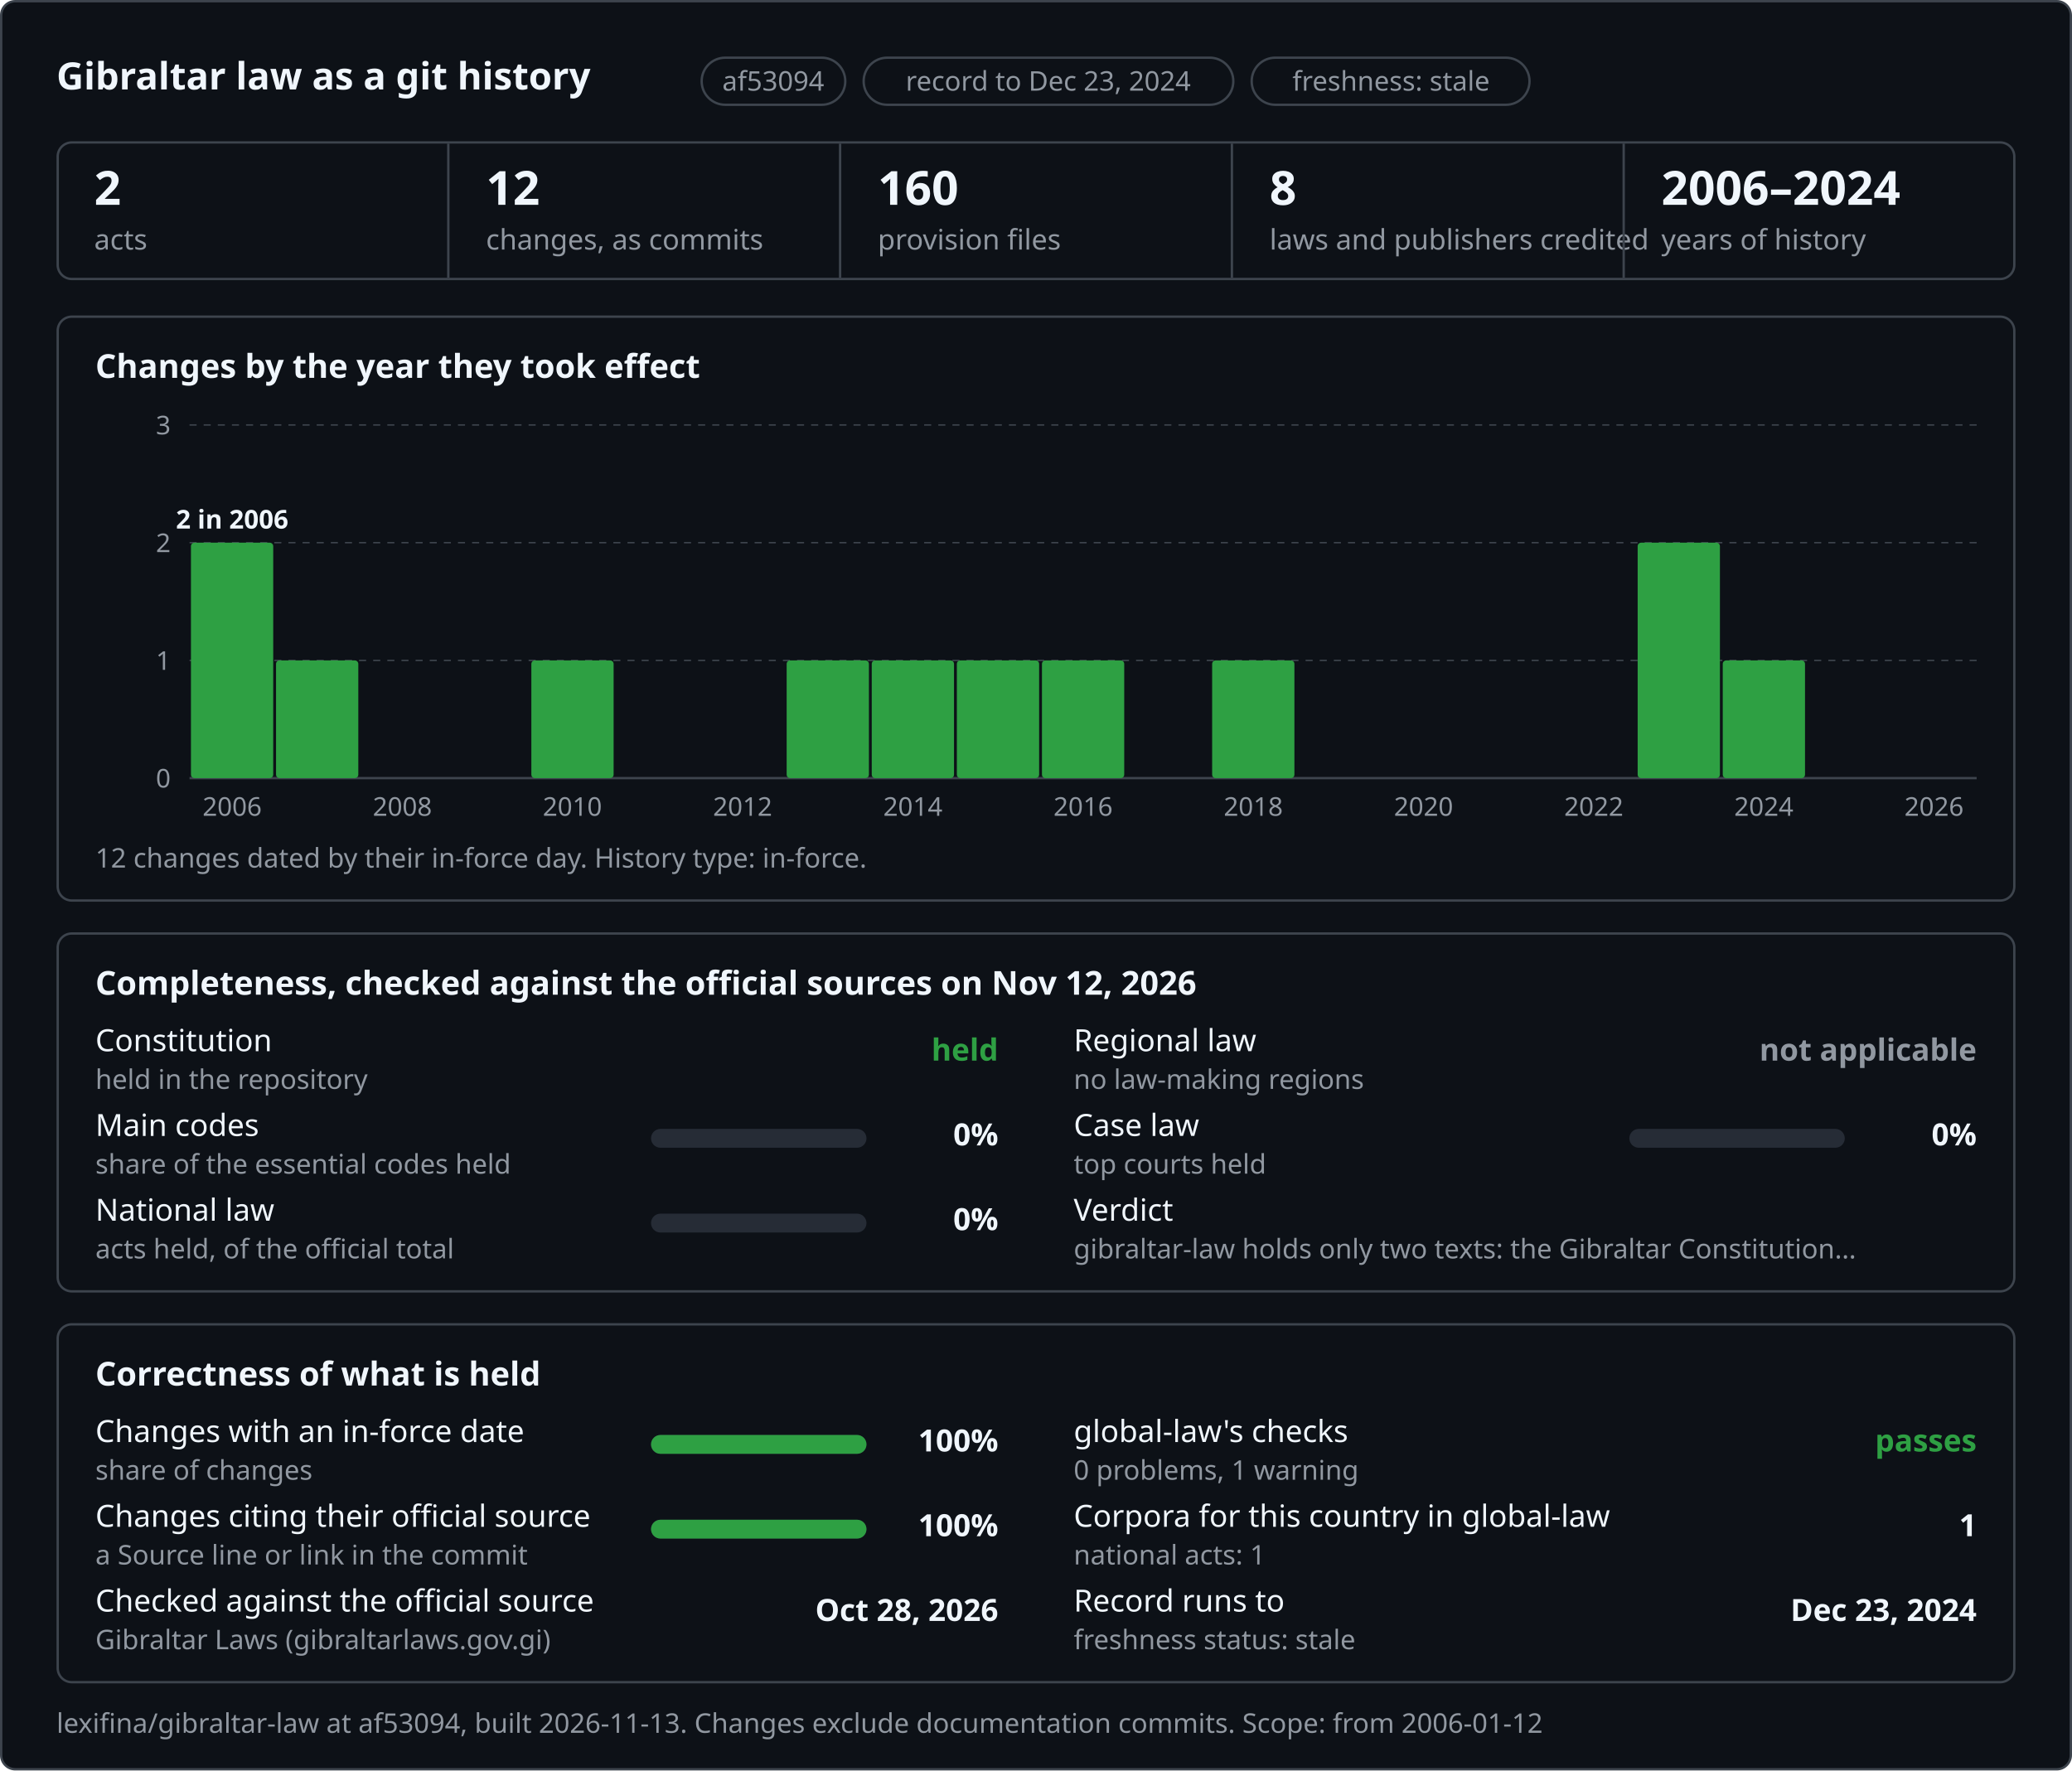
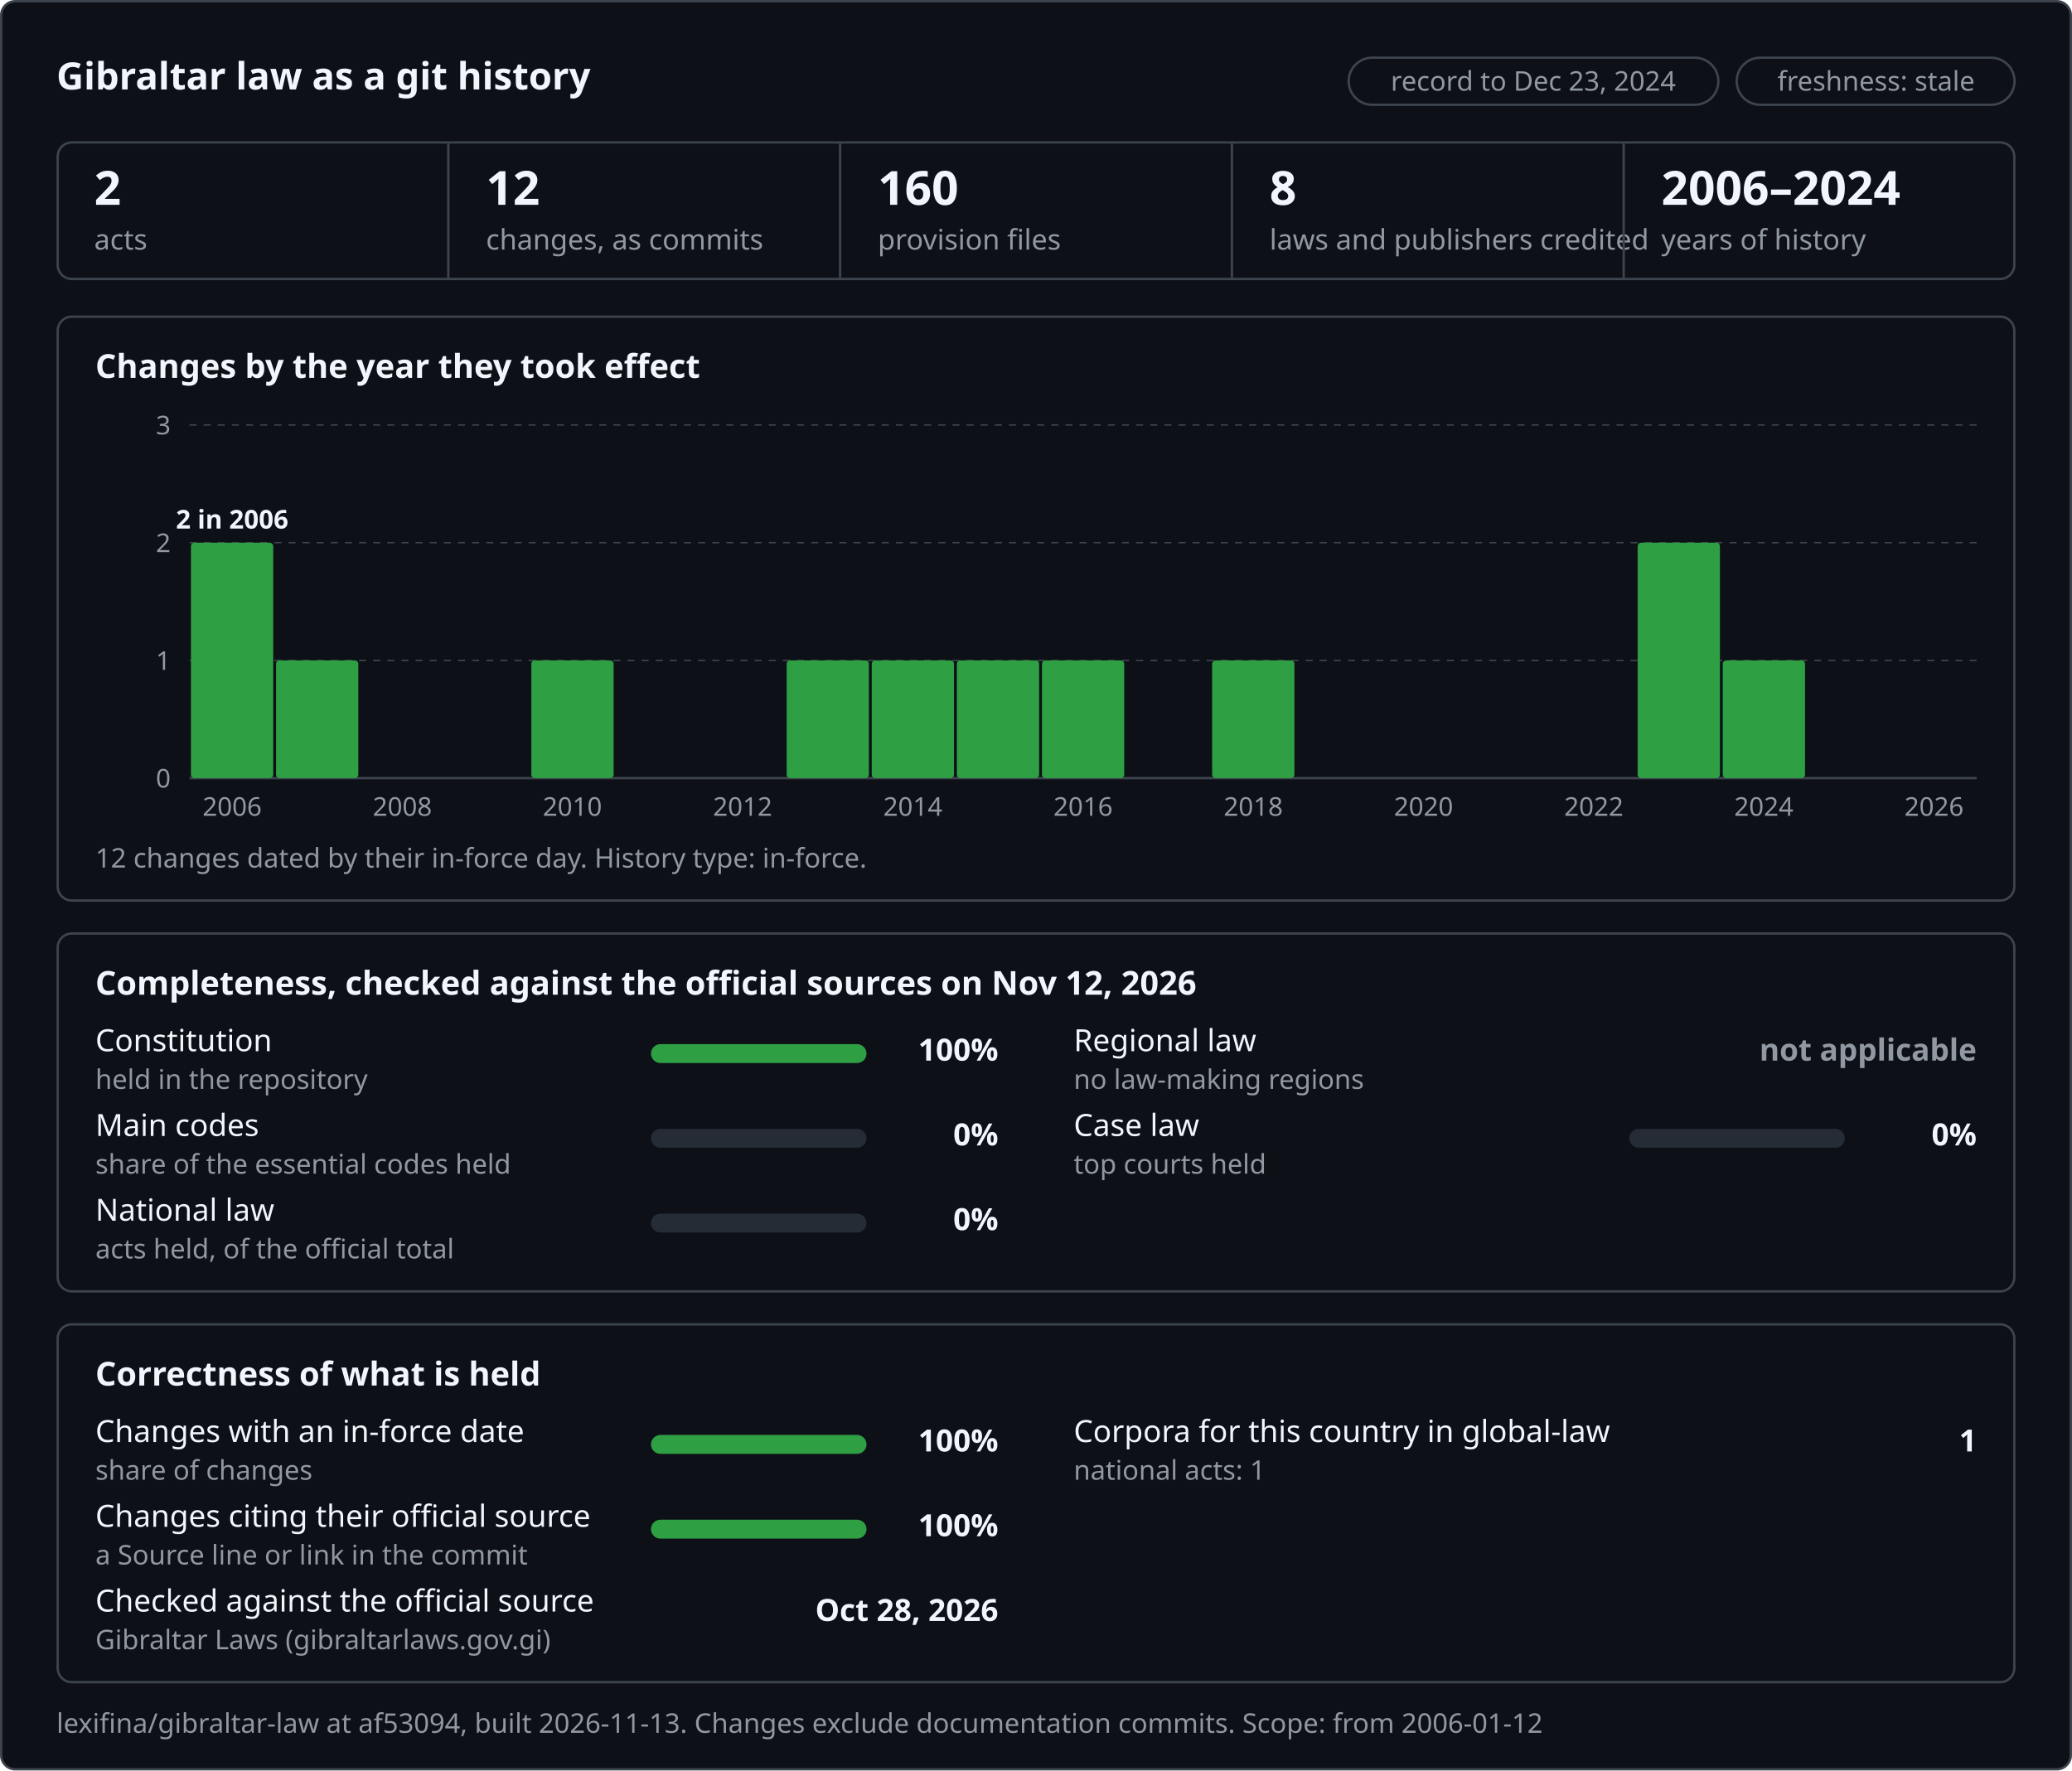
<svg xmlns="http://www.w3.org/2000/svg" width="880" height="752" viewBox="0 0 880 752" font-family="-apple-system,BlinkMacSystemFont,Segoe UI,Noto Sans,Helvetica,Arial,sans-serif">
  <rect x="0.5" y="0.5" width="879" height="751" rx="6" fill="#0d1117" stroke="#3d444d" />
  <text x="24" y="38" font-size="16" font-weight="600" fill="#f0f6fc">Gibraltar law as a git history</text>
-   <rect x="298.0" y="24.5" width="61" height="20" rx="10" fill="none" stroke="#3d444d" />
-   <text x="328.4" y="38.5" font-size="11.5" font-weight="500" text-anchor="middle" fill="#9198a1">af53094</text>
-   <rect x="366.8" y="24.5" width="157" height="20" rx="10" fill="none" stroke="#3d444d" />
-   <text x="445.2" y="38.5" font-size="11.5" font-weight="500" text-anchor="middle" fill="#9198a1">record to Dec 23, 2024</text>
-   <rect x="531.6" y="24.5" width="118" height="20" rx="10" fill="none" stroke="#3d444d" />
-   <text x="590.8" y="38.5" font-size="11.5" font-weight="500" text-anchor="middle" fill="#9198a1">freshness: stale</text>
+   <rect x="572.8" y="24.5" width="157" height="20" rx="10" fill="none" stroke="#3d444d" />
+   <text x="651.2" y="38.5" font-size="11.5" font-weight="500" text-anchor="middle" fill="#9198a1">record to Dec 23, 2024</text>
+   <rect x="737.6" y="24.5" width="118" height="20" rx="10" fill="none" stroke="#3d444d" />
+   <text x="796.8" y="38.5" font-size="11.5" font-weight="500" text-anchor="middle" fill="#9198a1">freshness: stale</text>
  <rect x="24.5" y="60.5" width="831" height="58" rx="6" fill="#0d1117" stroke="#3d444d" />
  <text x="40.0" y="87" font-size="20" font-weight="600" fill="#f0f6fc">2</text>
  <text x="40.0" y="106" font-size="12" fill="#9198a1">acts</text>
  <line x1="190.4" y1="61" x2="190.4" y2="118" stroke="#3d444d" />
  <text x="206.4" y="87" font-size="20" font-weight="600" fill="#f0f6fc">12</text>
  <text x="206.4" y="106" font-size="12" fill="#9198a1">changes, as commits</text>
  <line x1="356.8" y1="61" x2="356.8" y2="118" stroke="#3d444d" />
  <text x="372.8" y="87" font-size="20" font-weight="600" fill="#f0f6fc">160</text>
  <text x="372.8" y="106" font-size="12" fill="#9198a1">provision files</text>
  <line x1="523.2" y1="61" x2="523.2" y2="118" stroke="#3d444d" />
  <text x="539.2" y="87" font-size="20" font-weight="600" fill="#f0f6fc">8</text>
  <text x="539.2" y="106" font-size="12" fill="#9198a1">laws and publishers credited</text>
  <line x1="689.6" y1="61" x2="689.6" y2="118" stroke="#3d444d" />
  <text x="705.6" y="87" font-size="20" font-weight="600" fill="#f0f6fc">2006–2024</text>
  <text x="705.6" y="106" font-size="12" fill="#9198a1">years of history</text>
  <rect x="24.5" y="134.5" width="831" height="248" rx="6" fill="#0d1117" stroke="#3d444d" />
  <text x="40.5" y="160.5" font-size="14" font-weight="600" fill="#f0f6fc">Changes by the year they took effect</text>
  <line x1="80.5" y1="330.5" x2="839.5" y2="330.5" stroke="#3d444d" stroke-width="1" />
  <text x="72.5" y="334.5" font-size="11" text-anchor="end" fill="#9198a1">0</text>
  <line x1="80.5" y1="280.5" x2="839.5" y2="280.5" stroke="#3d444d" stroke-width="0.6" stroke-dasharray="3 3" />
  <text x="72.5" y="284.5" font-size="11" text-anchor="end" fill="#9198a1">1</text>
  <line x1="80.5" y1="230.5" x2="839.5" y2="230.5" stroke="#3d444d" stroke-width="0.6" stroke-dasharray="3 3" />
  <text x="72.5" y="234.5" font-size="11" text-anchor="end" fill="#9198a1">2</text>
  <line x1="80.5" y1="180.5" x2="839.5" y2="180.5" stroke="#3d444d" stroke-width="0.6" stroke-dasharray="3 3" />
  <text x="72.5" y="184.5" font-size="11" text-anchor="end" fill="#9198a1">3</text>
  <rect x="81.10" y="230.5" width="34.94" height="100.0" rx="1.5" fill="#2ea043" />
  <text x="98.6" y="346.5" font-size="11" text-anchor="middle" fill="#9198a1">2006</text>
  <text x="98.6" y="224.5" font-size="11" font-weight="600" text-anchor="middle" fill="#f0f6fc">2 in 2006</text>
  <rect x="117.24" y="280.5" width="34.94" height="50.0" rx="1.5" fill="#2ea043" />
  <text x="170.9" y="346.5" font-size="11" text-anchor="middle" fill="#9198a1">2008</text>
  <rect x="225.67" y="280.5" width="34.94" height="50.0" rx="1.5" fill="#2ea043" />
  <text x="243.1" y="346.5" font-size="11" text-anchor="middle" fill="#9198a1">2010</text>
  <text x="315.4" y="346.5" font-size="11" text-anchor="middle" fill="#9198a1">2012</text>
  <rect x="334.10" y="280.5" width="34.94" height="50.0" rx="1.5" fill="#2ea043" />
  <rect x="370.24" y="280.5" width="34.94" height="50.0" rx="1.5" fill="#2ea043" />
  <text x="387.7" y="346.5" font-size="11" text-anchor="middle" fill="#9198a1">2014</text>
  <rect x="406.39" y="280.5" width="34.94" height="50.0" rx="1.5" fill="#2ea043" />
  <rect x="442.53" y="280.5" width="34.94" height="50.0" rx="1.5" fill="#2ea043" />
  <text x="460.0" y="346.5" font-size="11" text-anchor="middle" fill="#9198a1">2016</text>
  <rect x="514.81" y="280.5" width="34.94" height="50.0" rx="1.5" fill="#2ea043" />
  <text x="532.3" y="346.5" font-size="11" text-anchor="middle" fill="#9198a1">2018</text>
  <text x="604.6" y="346.5" font-size="11" text-anchor="middle" fill="#9198a1">2020</text>
  <text x="676.9" y="346.5" font-size="11" text-anchor="middle" fill="#9198a1">2022</text>
  <rect x="695.53" y="230.5" width="34.94" height="100.0" rx="1.5" fill="#2ea043" />
  <rect x="731.67" y="280.5" width="34.94" height="50.0" rx="1.5" fill="#2ea043" />
  <text x="749.1" y="346.5" font-size="11" text-anchor="middle" fill="#9198a1">2024</text>
  <text x="821.4" y="346.5" font-size="11" text-anchor="middle" fill="#9198a1">2026</text>
  <text x="40.5" y="368.5" font-size="11.5" fill="#9198a1">12 changes dated by their in-force day. History type: in-force.</text>
  <rect x="24.5" y="396.5" width="831" height="152" rx="6" fill="#0d1117" stroke="#3d444d" />
  <text x="40.5" y="422.5" font-size="14" font-weight="600" fill="#f0f6fc">Completeness, checked against the official sources on Nov 12, 2026</text>
  <text x="40.5" y="446.5" font-size="13" fill="#f0f6fc">Constitution</text>
  <text x="40.5" y="462.5" font-size="11.5" fill="#9198a1">held in the repository</text>
-   <text x="424.0" y="450.5" font-size="13" font-weight="600" text-anchor="end" fill="#2ea043">held</text>
+   <g>
+     <rect x="276.5" y="443.5" width="91.5" height="8" rx="4" fill="#262c36" />
+     <rect x="276.5" y="443.5" width="91.5" height="8" rx="4" fill="#2ea043" />
+   </g>
+   <text x="424.0" y="450.5" font-size="13" font-weight="600" text-anchor="end" fill="#f0f6fc">100%</text>
  <text x="40.5" y="482.5" font-size="13" fill="#f0f6fc">Main codes</text>
  <text x="40.5" y="498.5" font-size="11.5" fill="#9198a1">share of the essential codes held</text>
  <g>
    <rect x="276.5" y="479.5" width="91.5" height="8" rx="4" fill="#262c36" />
  </g>
  <text x="424.0" y="486.5" font-size="13" font-weight="600" text-anchor="end" fill="#f0f6fc">0%</text>
  <text x="40.5" y="518.5" font-size="13" fill="#f0f6fc">National law</text>
  <text x="40.5" y="534.5" font-size="11.5" fill="#9198a1">acts held, of the official total</text>
  <g>
    <rect x="276.5" y="515.5" width="91.5" height="8" rx="4" fill="#262c36" />
  </g>
  <text x="424.0" y="522.5" font-size="13" font-weight="600" text-anchor="end" fill="#f0f6fc">0%</text>
  <text x="456.0" y="446.5" font-size="13" fill="#f0f6fc">Regional law</text>
  <text x="456.0" y="462.5" font-size="11.5" fill="#9198a1">no law-making regions</text>
  <text x="839.5" y="450.5" font-size="13" font-weight="600" text-anchor="end" fill="#9198a1">not applicable</text>
  <text x="456.0" y="482.5" font-size="13" fill="#f0f6fc">Case law</text>
  <text x="456.0" y="498.5" font-size="11.5" fill="#9198a1">top courts held</text>
  <g>
    <rect x="692.0" y="479.5" width="91.5" height="8" rx="4" fill="#262c36" />
  </g>
  <text x="839.5" y="486.5" font-size="13" font-weight="600" text-anchor="end" fill="#f0f6fc">0%</text>
-   <text x="456.0" y="518.5" font-size="13" fill="#f0f6fc">Verdict</text>
-   <text x="456.0" y="534.5" font-size="11.5" fill="#9198a1">gibraltar-law holds only two texts: the Gibraltar Constitution…</text>
-   <text x="839.5" y="522.5" font-size="13" font-weight="600" text-anchor="end" fill="#9198a1" />
  <rect x="24.5" y="562.5" width="831" height="152" rx="6" fill="#0d1117" stroke="#3d444d" />
  <text x="40.5" y="588.5" font-size="14" font-weight="600" fill="#f0f6fc">Correctness of what is held</text>
  <text x="40.5" y="612.5" font-size="13" fill="#f0f6fc">Changes with an in-force date</text>
  <text x="40.5" y="628.5" font-size="11.5" fill="#9198a1">share of changes</text>
  <g>
    <rect x="276.5" y="609.5" width="91.5" height="8" rx="4" fill="#262c36" />
    <rect x="276.5" y="609.5" width="91.5" height="8" rx="4" fill="#2ea043" />
  </g>
  <text x="424.0" y="616.5" font-size="13" font-weight="600" text-anchor="end" fill="#f0f6fc">100%</text>
  <text x="40.5" y="648.5" font-size="13" fill="#f0f6fc">Changes citing their official source</text>
  <text x="40.5" y="664.5" font-size="11.5" fill="#9198a1">a Source line or link in the commit</text>
  <g>
    <rect x="276.5" y="645.5" width="91.5" height="8" rx="4" fill="#262c36" />
    <rect x="276.5" y="645.5" width="91.5" height="8" rx="4" fill="#2ea043" />
  </g>
  <text x="424.0" y="652.5" font-size="13" font-weight="600" text-anchor="end" fill="#f0f6fc">100%</text>
  <text x="40.5" y="684.5" font-size="13" fill="#f0f6fc">Checked against the official source</text>
  <text x="40.5" y="700.5" font-size="11.5" fill="#9198a1">Gibraltar Laws (gibraltarlaws.gov.gi)</text>
  <text x="424.0" y="688.5" font-size="13" font-weight="600" text-anchor="end" fill="#f0f6fc">Oct 28, 2026</text>
-   <text x="456.0" y="612.5" font-size="13" fill="#f0f6fc">global-law's checks</text>
-   <text x="456.0" y="628.5" font-size="11.5" fill="#9198a1">0 problems, 1 warning</text>
-   <text x="839.5" y="616.5" font-size="13" font-weight="600" text-anchor="end" fill="#2ea043">passes</text>
-   <text x="456.0" y="648.5" font-size="13" fill="#f0f6fc">Corpora for this country in global-law</text>
-   <text x="456.0" y="664.5" font-size="11.5" fill="#9198a1">national acts: 1</text>
-   <text x="839.5" y="652.5" font-size="13" font-weight="600" text-anchor="end" fill="#f0f6fc">1</text>
-   <text x="456.0" y="684.5" font-size="13" fill="#f0f6fc">Record runs to</text>
-   <text x="456.0" y="700.5" font-size="11.5" fill="#9198a1">freshness status: stale</text>
-   <text x="839.5" y="688.5" font-size="13" font-weight="600" text-anchor="end" fill="#f0f6fc">Dec 23, 2024</text>
+   <text x="456.0" y="612.5" font-size="13" fill="#f0f6fc">Corpora for this country in global-law</text>
+   <text x="456.0" y="628.5" font-size="11.5" fill="#9198a1">national acts: 1</text>
+   <text x="839.5" y="616.5" font-size="13" font-weight="600" text-anchor="end" fill="#f0f6fc">1</text>
  <text x="24" y="736" font-size="11.5" fill="#9198a1">lexifina/gibraltar-law at af53094, built 2026-11-13. Changes exclude documentation commits. Scope: from 2006-01-12</text>
</svg>
